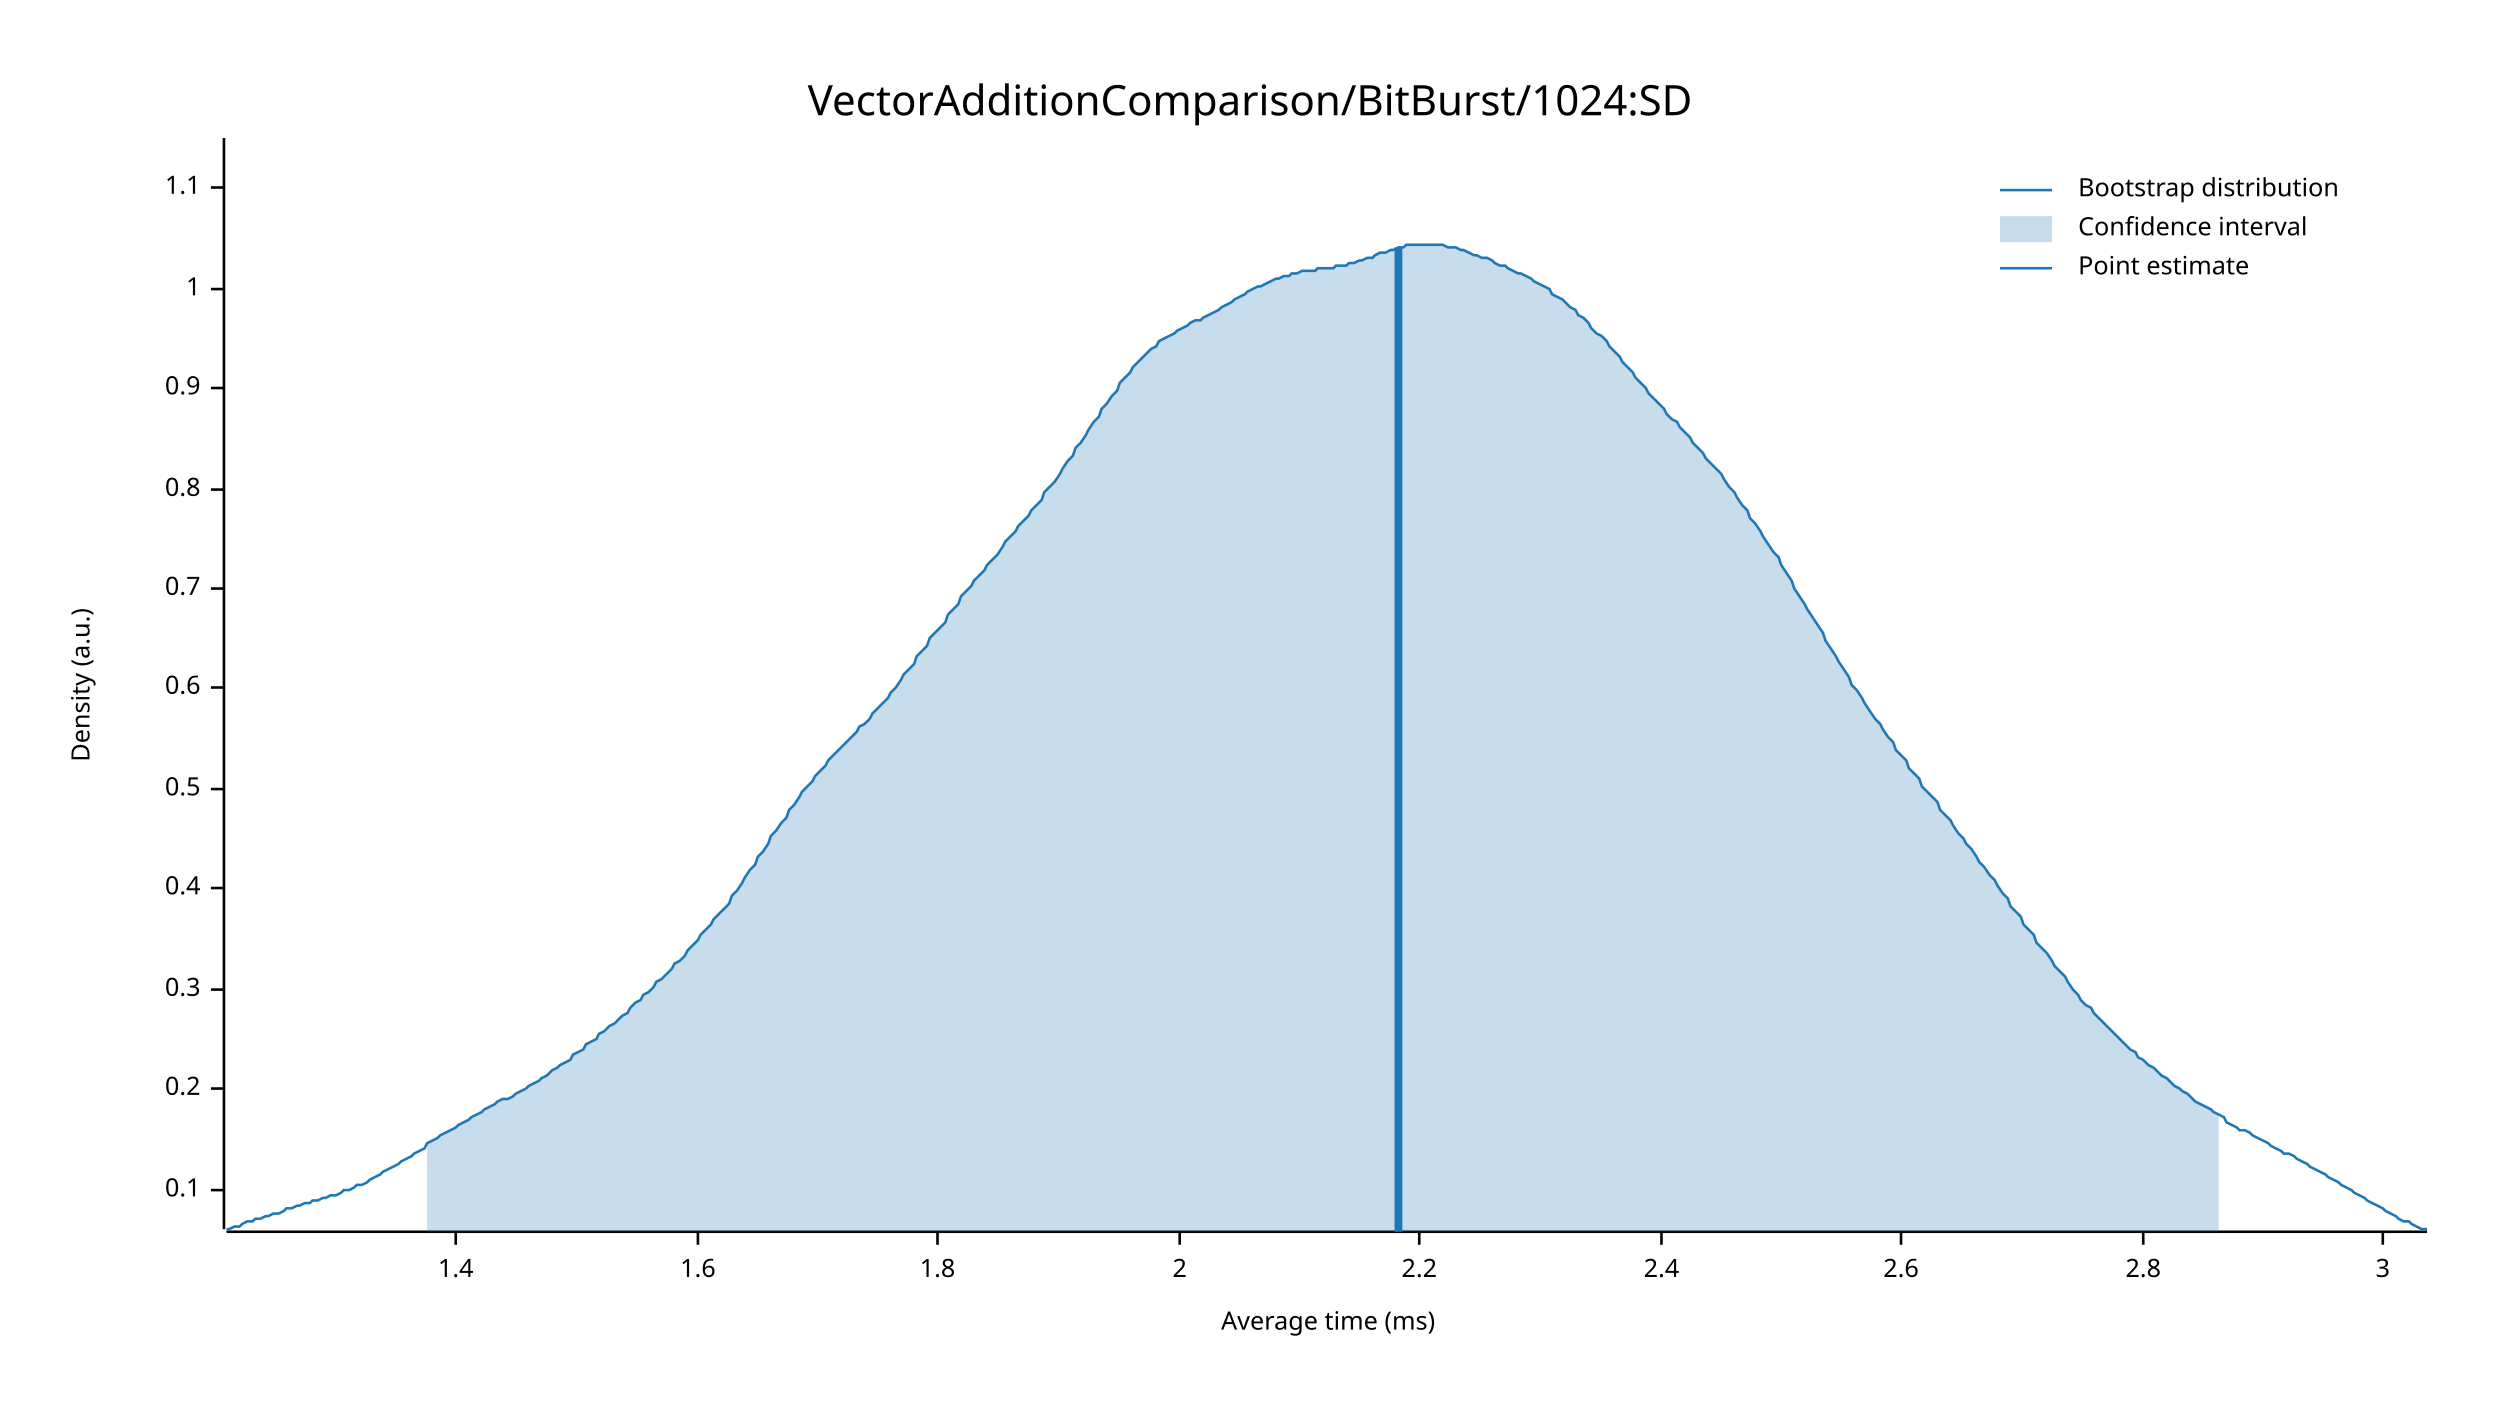
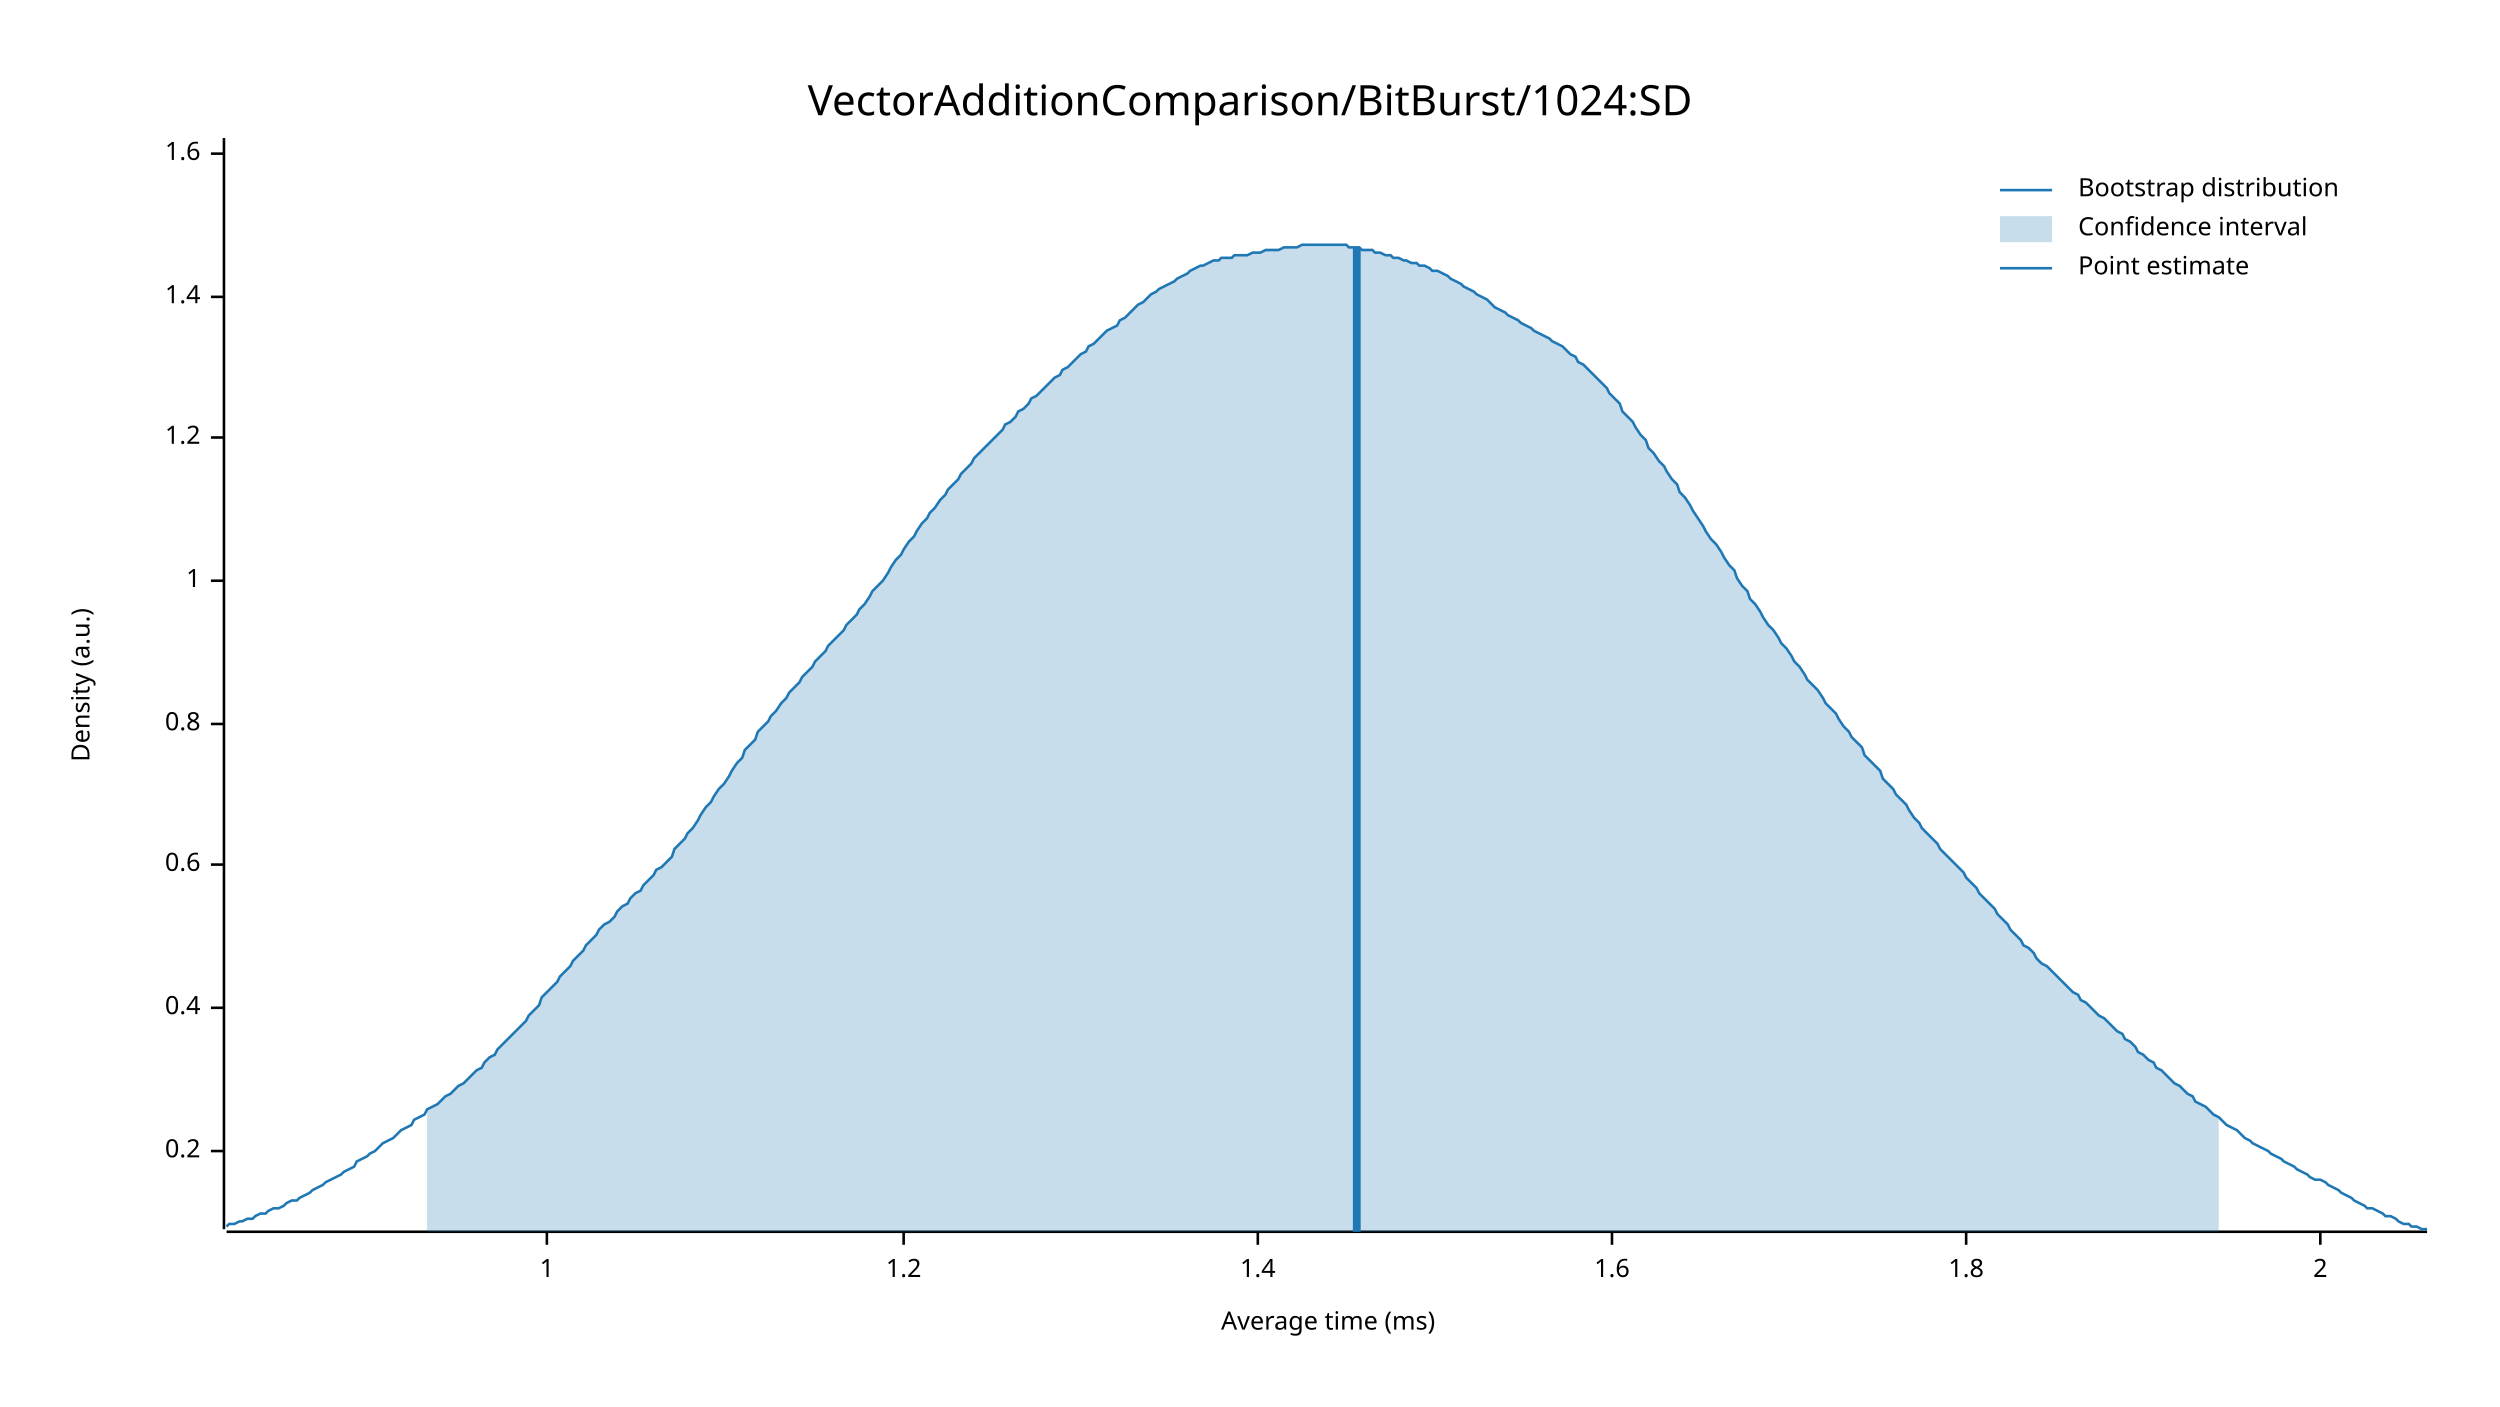
<svg xmlns="http://www.w3.org/2000/svg" width="960" height="540" viewBox="0 0 960 540">
  <text x="480" y="32" dy="0.76em" text-anchor="middle" font-family="sans-serif" font-size="16.129" opacity="1" fill="#000000">
VectorAdditionComparison/BitBurst/1024:SD
</text>
  <text x="27" y="263" dy="0.76em" text-anchor="middle" font-family="sans-serif" font-size="9.677" opacity="1" fill="#000000" transform="rotate(270, 27, 263)">
Density (a.u.)
</text>
  <text x="510" y="513" dy="-0.5ex" text-anchor="middle" font-family="sans-serif" font-size="9.677" opacity="1" fill="#000000">
Average time (ms)
</text>
  <polyline fill="none" opacity="1" stroke="#000000" stroke-width="1" points="86,53 86,472 " />
-   <text x="77" y="457" dy="0.5ex" text-anchor="end" font-family="sans-serif" font-size="9.677" opacity="1" fill="#000000">
- 0.1
- </text>
-   <polyline fill="none" opacity="1" stroke="#000000" stroke-width="1" points="81,457 86,457 " />
-   <text x="77" y="418" dy="0.5ex" text-anchor="end" font-family="sans-serif" font-size="9.677" opacity="1" fill="#000000">
+   <text x="77" y="442" dy="0.5ex" text-anchor="end" font-family="sans-serif" font-size="9.677" opacity="1" fill="#000000">
0.2
</text>
-   <polyline fill="none" opacity="1" stroke="#000000" stroke-width="1" points="81,418 86,418 " />
-   <text x="77" y="380" dy="0.5ex" text-anchor="end" font-family="sans-serif" font-size="9.677" opacity="1" fill="#000000">
- 0.3
- </text>
-   <polyline fill="none" opacity="1" stroke="#000000" stroke-width="1" points="81,380 86,380 " />
-   <text x="77" y="341" dy="0.5ex" text-anchor="end" font-family="sans-serif" font-size="9.677" opacity="1" fill="#000000">
+   <polyline fill="none" opacity="1" stroke="#000000" stroke-width="1" points="81,442 86,442 " />
+   <text x="77" y="387" dy="0.5ex" text-anchor="end" font-family="sans-serif" font-size="9.677" opacity="1" fill="#000000">
0.4
</text>
-   <polyline fill="none" opacity="1" stroke="#000000" stroke-width="1" points="81,341 86,341 " />
-   <text x="77" y="303" dy="0.5ex" text-anchor="end" font-family="sans-serif" font-size="9.677" opacity="1" fill="#000000">
- 0.5
- </text>
-   <polyline fill="none" opacity="1" stroke="#000000" stroke-width="1" points="81,303 86,303 " />
-   <text x="77" y="264" dy="0.5ex" text-anchor="end" font-family="sans-serif" font-size="9.677" opacity="1" fill="#000000">
+   <polyline fill="none" opacity="1" stroke="#000000" stroke-width="1" points="81,387 86,387 " />
+   <text x="77" y="332" dy="0.5ex" text-anchor="end" font-family="sans-serif" font-size="9.677" opacity="1" fill="#000000">
0.6
</text>
-   <polyline fill="none" opacity="1" stroke="#000000" stroke-width="1" points="81,264 86,264 " />
-   <text x="77" y="226" dy="0.5ex" text-anchor="end" font-family="sans-serif" font-size="9.677" opacity="1" fill="#000000">
- 0.7
- </text>
-   <polyline fill="none" opacity="1" stroke="#000000" stroke-width="1" points="81,226 86,226 " />
-   <text x="77" y="188" dy="0.5ex" text-anchor="end" font-family="sans-serif" font-size="9.677" opacity="1" fill="#000000">
+   <polyline fill="none" opacity="1" stroke="#000000" stroke-width="1" points="81,332 86,332 " />
+   <text x="77" y="278" dy="0.5ex" text-anchor="end" font-family="sans-serif" font-size="9.677" opacity="1" fill="#000000">
0.8
</text>
-   <polyline fill="none" opacity="1" stroke="#000000" stroke-width="1" points="81,188 86,188 " />
-   <text x="77" y="149" dy="0.5ex" text-anchor="end" font-family="sans-serif" font-size="9.677" opacity="1" fill="#000000">
- 0.9
- </text>
-   <polyline fill="none" opacity="1" stroke="#000000" stroke-width="1" points="81,149 86,149 " />
-   <text x="77" y="111" dy="0.5ex" text-anchor="end" font-family="sans-serif" font-size="9.677" opacity="1" fill="#000000">
+   <polyline fill="none" opacity="1" stroke="#000000" stroke-width="1" points="81,278 86,278 " />
+   <text x="77" y="223" dy="0.5ex" text-anchor="end" font-family="sans-serif" font-size="9.677" opacity="1" fill="#000000">
1
</text>
-   <polyline fill="none" opacity="1" stroke="#000000" stroke-width="1" points="81,111 86,111 " />
-   <text x="77" y="72" dy="0.5ex" text-anchor="end" font-family="sans-serif" font-size="9.677" opacity="1" fill="#000000">
- 1.1
+   <polyline fill="none" opacity="1" stroke="#000000" stroke-width="1" points="81,223 86,223 " />
+   <text x="77" y="168" dy="0.5ex" text-anchor="end" font-family="sans-serif" font-size="9.677" opacity="1" fill="#000000">
+ 1.2
</text>
-   <polyline fill="none" opacity="1" stroke="#000000" stroke-width="1" points="81,72 86,72 " />
-   <polyline fill="none" opacity="1" stroke="#000000" stroke-width="1" points="87,473 932,473 " />
-   <text x="175" y="483" dy="0.76em" text-anchor="middle" font-family="sans-serif" font-size="9.677" opacity="1" fill="#000000">
+   <polyline fill="none" opacity="1" stroke="#000000" stroke-width="1" points="81,168 86,168 " />
+   <text x="77" y="114" dy="0.5ex" text-anchor="end" font-family="sans-serif" font-size="9.677" opacity="1" fill="#000000">
1.4
</text>
-   <polyline fill="none" opacity="1" stroke="#000000" stroke-width="1" points="175,473 175,478 " />
-   <text x="268" y="483" dy="0.76em" text-anchor="middle" font-family="sans-serif" font-size="9.677" opacity="1" fill="#000000">
+   <polyline fill="none" opacity="1" stroke="#000000" stroke-width="1" points="81,114 86,114 " />
+   <text x="77" y="59" dy="0.5ex" text-anchor="end" font-family="sans-serif" font-size="9.677" opacity="1" fill="#000000">
1.6
</text>
-   <polyline fill="none" opacity="1" stroke="#000000" stroke-width="1" points="268,473 268,478 " />
-   <text x="360" y="483" dy="0.76em" text-anchor="middle" font-family="sans-serif" font-size="9.677" opacity="1" fill="#000000">
+   <polyline fill="none" opacity="1" stroke="#000000" stroke-width="1" points="81,59 86,59 " />
+   <polyline fill="none" opacity="1" stroke="#000000" stroke-width="1" points="87,473 932,473 " />
+   <text x="210" y="483" dy="0.76em" text-anchor="middle" font-family="sans-serif" font-size="9.677" opacity="1" fill="#000000">
+ 1
+ </text>
+   <polyline fill="none" opacity="1" stroke="#000000" stroke-width="1" points="210,473 210,478 " />
+   <text x="347" y="483" dy="0.76em" text-anchor="middle" font-family="sans-serif" font-size="9.677" opacity="1" fill="#000000">
+ 1.2
+ </text>
+   <polyline fill="none" opacity="1" stroke="#000000" stroke-width="1" points="347,473 347,478 " />
+   <text x="483" y="483" dy="0.76em" text-anchor="middle" font-family="sans-serif" font-size="9.677" opacity="1" fill="#000000">
+ 1.4
+ </text>
+   <polyline fill="none" opacity="1" stroke="#000000" stroke-width="1" points="483,473 483,478 " />
+   <text x="619" y="483" dy="0.76em" text-anchor="middle" font-family="sans-serif" font-size="9.677" opacity="1" fill="#000000">
+ 1.6
+ </text>
+   <polyline fill="none" opacity="1" stroke="#000000" stroke-width="1" points="619,473 619,478 " />
+   <text x="755" y="483" dy="0.76em" text-anchor="middle" font-family="sans-serif" font-size="9.677" opacity="1" fill="#000000">
1.8
</text>
-   <polyline fill="none" opacity="1" stroke="#000000" stroke-width="1" points="360,473 360,478 " />
-   <text x="453" y="483" dy="0.76em" text-anchor="middle" font-family="sans-serif" font-size="9.677" opacity="1" fill="#000000">
+   <polyline fill="none" opacity="1" stroke="#000000" stroke-width="1" points="755,473 755,478 " />
+   <text x="891" y="483" dy="0.76em" text-anchor="middle" font-family="sans-serif" font-size="9.677" opacity="1" fill="#000000">
2
</text>
-   <polyline fill="none" opacity="1" stroke="#000000" stroke-width="1" points="453,473 453,478 " />
-   <text x="545" y="483" dy="0.76em" text-anchor="middle" font-family="sans-serif" font-size="9.677" opacity="1" fill="#000000">
- 2.2
- </text>
-   <polyline fill="none" opacity="1" stroke="#000000" stroke-width="1" points="545,473 545,478 " />
-   <text x="638" y="483" dy="0.76em" text-anchor="middle" font-family="sans-serif" font-size="9.677" opacity="1" fill="#000000">
- 2.4
- </text>
-   <polyline fill="none" opacity="1" stroke="#000000" stroke-width="1" points="638,473 638,478 " />
-   <text x="730" y="483" dy="0.76em" text-anchor="middle" font-family="sans-serif" font-size="9.677" opacity="1" fill="#000000">
- 2.6
- </text>
-   <polyline fill="none" opacity="1" stroke="#000000" stroke-width="1" points="730,473 730,478 " />
-   <text x="823" y="483" dy="0.76em" text-anchor="middle" font-family="sans-serif" font-size="9.677" opacity="1" fill="#000000">
- 2.8
- </text>
-   <polyline fill="none" opacity="1" stroke="#000000" stroke-width="1" points="823,473 823,478 " />
-   <text x="915" y="483" dy="0.76em" text-anchor="middle" font-family="sans-serif" font-size="9.677" opacity="1" fill="#000000">
- 3
- </text>
-   <polyline fill="none" opacity="1" stroke="#000000" stroke-width="1" points="915,473 915,478 " />
-   <polyline fill="none" opacity="1" stroke="#1F78B4" stroke-width="1" points="87,472 88,472 90,471 92,471 93,470 95,469 97,469 98,468 100,468 102,467 103,467 105,466 107,466 109,465 110,464 112,464 114,463 115,463 117,462 119,462 120,461 122,461 124,460 125,460 127,459 129,459 131,458 132,457 134,457 136,456 137,455 139,455 141,454 142,453 144,452 146,451 147,450 149,449 151,448 153,447 154,446 156,445 158,444 159,443 161,442 163,441 164,439 166,438 168,437 169,436 171,435 173,434 175,433 176,432 178,431 180,430 181,429 183,428 185,427 186,426 188,425 190,424 191,423 193,422 195,422 197,421 198,420 200,419 202,418 203,417 205,416 207,415 208,414 210,413 212,411 214,410 215,409 217,408 219,407 220,405 222,404 224,403 225,401 227,400 229,399 230,397 232,396 234,394 236,393 237,392 239,390 241,389 242,387 244,385 246,384 247,382 249,381 251,379 252,377 254,376 256,374 258,372 259,370 261,369 263,367 264,365 266,363 268,361 269,359 271,357 273,355 274,353 276,351 278,349 280,347 281,344 283,342 285,339 286,337 288,334 290,332 291,329 293,327 295,324 296,321 298,319 300,316 302,314 303,311 305,309 307,306 308,304 310,302 312,300 313,298 315,296 317,294 318,292 320,290 322,288 324,286 325,285 327,283 329,281 330,279 332,278 334,276 335,274 337,272 339,270 341,268 342,266 344,264 346,261 347,259 349,257 351,255 352,252 354,250 356,248 357,245 359,243 361,241 363,239 364,236 366,234 368,232 369,229 371,227 373,225 374,223 376,221 378,219 379,217 381,215 383,213 385,210 386,208 388,206 390,204 391,202 393,200 395,198 396,196 398,194 400,192 401,189 403,187 405,185 407,182 408,180 410,177 412,175 413,172 415,170 417,167 418,165 420,162 422,160 423,157 425,155 427,152 429,150 430,147 432,145 434,143 435,141 437,139 439,137 440,136 442,134 444,133 445,131 447,130 449,129 451,128 452,127 454,126 456,125 457,124 459,123 461,123 462,122 464,121 466,120 468,119 469,118 471,117 473,116 474,115 476,114 478,113 479,112 481,111 483,110 484,110 486,109 488,108 490,107 491,107 493,106 495,106 496,105 498,105 500,104 501,104 503,104 505,104 506,103 508,103 510,103 512,103 513,102 515,102 517,102 518,101 520,101 522,100 523,100 525,99 527,99 528,98 530,97 532,97 534,96 535,96 537,95 539,95 540,94 542,94 544,94 545,94 547,94 549,94 550,94 552,94 554,94 556,95 557,95 559,95 561,96 562,96 564,97 566,98 567,98 569,99 571,99 573,100 574,101 576,102 578,102 579,103 581,104 583,105 584,105 586,106 588,107 589,108 591,109 593,110 595,111 596,113 598,114 600,115 601,116 603,118 605,119 606,121 608,122 610,124 611,126 613,128 615,129 617,131 618,133 620,135 622,137 623,139 625,141 627,143 628,145 630,147 632,149 633,151 635,153 637,155 639,157 640,159 642,161 644,162 645,164 647,166 649,168 650,170 652,172 654,174 655,176 657,178 659,180 661,182 662,184 664,187 666,189 667,191 669,194 671,196 672,199 674,201 676,204 677,206 679,209 681,212 683,214 684,217 686,220 688,223 689,226 691,229 693,232 694,234 696,237 698,240 700,243 701,246 703,249 705,252 706,254 708,257 710,260 711,263 713,265 715,268 716,270 718,273 720,276 722,278 723,280 725,283 727,285 728,288 730,290 732,292 733,295 735,297 737,299 738,302 740,304 742,306 744,308 745,311 747,313 749,315 750,317 752,320 754,322 755,324 757,326 759,329 760,331 762,333 764,336 766,338 767,340 769,343 771,345 772,348 774,350 776,352 777,355 779,357 781,359 782,362 784,364 786,366 788,369 789,371 791,373 793,375 794,377 796,380 798,382 799,384 801,386 803,387 804,389 806,391 808,393 810,395 811,396 813,398 815,400 816,401 818,403 820,404 821,406 823,407 825,409 827,410 828,411 830,413 832,414 833,415 835,417 837,418 838,419 840,420 842,422 843,423 845,424 847,425 849,426 850,427 852,428 854,429 855,431 857,432 859,433 860,434 862,434 864,435 865,436 867,437 869,438 871,439 872,440 874,441 876,442 877,443 879,443 881,444 882,445 884,446 886,447 887,448 889,449 891,450 893,451 894,452 896,453 898,454 899,455 901,456 903,457 904,458 906,459 908,460 909,461 911,462 913,463 915,464 916,465 918,466 920,467 921,468 923,469 925,469 926,470 928,471 930,472 932,472 " />
-   <polygon opacity="0.25" fill="#1F78B4" points="164,439 166,438 168,437 169,436 171,435 173,434 175,433 176,432 178,431 180,430 181,429 183,428 185,427 186,426 188,425 190,424 191,423 193,422 195,422 197,421 198,420 200,419 202,418 203,417 205,416 207,415 208,414 210,413 212,411 214,410 215,409 217,408 219,407 220,405 222,404 224,403 225,401 227,400 229,399 230,397 232,396 234,394 236,393 237,392 239,390 241,389 242,387 244,385 246,384 247,382 249,381 251,379 252,377 254,376 256,374 258,372 259,370 261,369 263,367 264,365 266,363 268,361 269,359 271,357 273,355 274,353 276,351 278,349 280,347 281,344 283,342 285,339 286,337 288,334 290,332 291,329 293,327 295,324 296,321 298,319 300,316 302,314 303,311 305,309 307,306 308,304 310,302 312,300 313,298 315,296 317,294 318,292 320,290 322,288 324,286 325,285 327,283 329,281 330,279 332,278 334,276 335,274 337,272 339,270 341,268 342,266 344,264 346,261 347,259 349,257 351,255 352,252 354,250 356,248 357,245 359,243 361,241 363,239 364,236 366,234 368,232 369,229 371,227 373,225 374,223 376,221 378,219 379,217 381,215 383,213 385,210 386,208 388,206 390,204 391,202 393,200 395,198 396,196 398,194 400,192 401,189 403,187 405,185 407,182 408,180 410,177 412,175 413,172 415,170 417,167 418,165 420,162 422,160 423,157 425,155 427,152 429,150 430,147 432,145 434,143 435,141 437,139 439,137 440,136 442,134 444,133 445,131 447,130 449,129 451,128 452,127 454,126 456,125 457,124 459,123 461,123 462,122 464,121 466,120 468,119 469,118 471,117 473,116 474,115 476,114 478,113 479,112 481,111 483,110 484,110 486,109 488,108 490,107 491,107 493,106 495,106 496,105 498,105 500,104 501,104 503,104 505,104 506,103 508,103 510,103 512,103 513,102 515,102 517,102 518,101 520,101 522,100 523,100 525,99 527,99 528,98 530,97 532,97 534,96 535,96 537,95 539,95 540,94 542,94 544,94 545,94 547,94 549,94 550,94 552,94 554,94 556,95 557,95 559,95 561,96 562,96 564,97 566,98 567,98 569,99 571,99 573,100 574,101 576,102 578,102 579,103 581,104 583,105 584,105 586,106 588,107 589,108 591,109 593,110 595,111 596,113 598,114 600,115 601,116 603,118 605,119 606,121 608,122 610,124 611,126 613,128 615,129 617,131 618,133 620,135 622,137 623,139 625,141 627,143 628,145 630,147 632,149 633,151 635,153 637,155 639,157 640,159 642,161 644,162 645,164 647,166 649,168 650,170 652,172 654,174 655,176 657,178 659,180 661,182 662,184 664,187 666,189 667,191 669,194 671,196 672,199 674,201 676,204 677,206 679,209 681,212 683,214 684,217 686,220 688,223 689,226 691,229 693,232 694,234 696,237 698,240 700,243 701,246 703,249 705,252 706,254 708,257 710,260 711,263 713,265 715,268 716,270 718,273 720,276 722,278 723,280 725,283 727,285 728,288 730,290 732,292 733,295 735,297 737,299 738,302 740,304 742,306 744,308 745,311 747,313 749,315 750,317 752,320 754,322 755,324 757,326 759,329 760,331 762,333 764,336 766,338 767,340 769,343 771,345 772,348 774,350 776,352 777,355 779,357 781,359 782,362 784,364 786,366 788,369 789,371 791,373 793,375 794,377 796,380 798,382 799,384 801,386 803,387 804,389 806,391 808,393 810,395 811,396 813,398 815,400 816,401 818,403 820,404 821,406 823,407 825,409 827,410 828,411 830,413 832,414 833,415 835,417 837,418 838,419 840,420 842,422 843,423 845,424 847,425 849,426 850,427 852,428 852,473 164,473 " />
-   <polyline fill="none" opacity="1" stroke="#1F78B4" stroke-width="3" points="537,473 537,95 " />
+   <polyline fill="none" opacity="1" stroke="#000000" stroke-width="1" points="891,473 891,478 " />
+   <polyline fill="none" opacity="1" stroke="#1F78B4" stroke-width="1" points="87,471 88,470 90,470 92,469 93,469 95,468 97,468 98,467 100,466 102,466 103,465 105,464 107,464 109,463 110,462 112,461 114,461 115,460 117,459 119,458 120,457 122,456 124,455 125,454 127,453 129,452 131,451 132,450 134,449 136,448 137,446 139,445 141,444 142,443 144,442 146,440 147,439 149,438 151,437 153,435 154,434 156,433 158,432 159,430 161,429 163,428 164,426 166,425 168,424 169,423 171,421 173,420 175,418 176,417 178,416 180,414 181,413 183,411 185,410 186,408 188,406 190,405 191,403 193,401 195,399 197,397 198,396 200,394 202,392 203,390 205,388 207,386 208,383 210,381 212,379 214,377 215,375 217,373 219,371 220,369 222,367 224,365 225,363 227,361 229,359 230,357 232,355 234,354 236,352 237,350 239,348 241,347 242,345 244,343 246,342 247,340 249,338 251,336 252,334 254,333 256,331 258,329 259,326 261,324 263,322 264,320 266,318 268,315 269,313 271,310 273,308 274,306 276,303 278,301 280,298 281,296 283,293 285,291 286,288 288,286 290,284 291,281 293,279 295,277 296,275 298,273 300,270 302,268 303,266 305,264 307,262 308,260 310,258 312,256 313,254 315,252 317,250 318,248 320,246 322,244 324,242 325,240 327,238 329,236 330,234 332,232 334,229 335,227 337,225 339,223 341,220 342,218 344,215 346,213 347,211 349,208 351,206 352,204 354,201 356,199 357,197 359,195 361,192 363,190 364,188 366,186 368,184 369,182 371,180 373,178 374,176 376,174 378,172 379,171 381,169 383,167 385,165 386,163 388,162 390,160 391,158 393,157 395,155 396,153 398,152 400,150 401,149 403,147 405,145 407,144 408,142 410,141 412,139 413,138 415,136 417,135 418,133 420,132 422,130 423,129 425,127 427,126 429,125 430,123 432,122 434,120 435,119 437,117 439,116 440,115 442,113 444,112 445,111 447,110 449,109 451,108 452,107 454,106 456,105 457,104 459,103 461,102 462,102 464,101 466,100 468,100 469,99 471,99 473,99 474,98 476,98 478,98 479,98 481,97 483,97 484,97 486,96 488,96 490,96 491,96 493,95 495,95 496,95 498,95 500,94 501,94 503,94 505,94 506,94 508,94 510,94 512,94 513,94 515,94 517,94 518,95 520,95 522,95 523,96 525,96 527,96 528,97 530,97 532,98 534,98 535,99 537,99 539,100 540,100 542,101 544,101 545,102 547,102 549,103 550,104 552,104 554,105 556,106 557,107 559,108 561,109 562,110 564,111 566,112 567,113 569,114 571,115 573,117 574,118 576,119 578,120 579,121 581,122 583,123 584,124 586,125 588,126 589,127 591,128 593,129 595,130 596,131 598,132 600,133 601,134 603,136 605,137 606,139 608,140 610,142 611,143 613,145 615,147 617,149 618,151 620,153 622,155 623,158 625,160 627,162 628,164 630,167 632,169 633,172 635,174 637,177 639,179 640,181 642,184 644,186 645,189 647,191 649,194 650,196 652,199 654,202 655,204 657,207 659,209 661,212 662,214 664,217 666,219 667,222 669,225 671,227 672,230 674,232 676,235 677,237 679,240 681,242 683,245 684,247 686,249 688,252 689,254 691,256 693,259 694,261 696,263 698,265 700,268 701,270 703,272 705,274 706,276 708,279 710,281 711,283 713,285 715,287 716,290 718,292 720,294 722,296 723,299 725,301 727,303 728,305 730,307 732,309 733,311 735,314 737,316 738,318 740,320 742,322 744,324 745,326 747,328 749,330 750,331 752,333 754,335 755,337 757,339 759,341 760,343 762,345 764,347 766,349 767,351 769,353 771,355 772,357 774,359 776,361 777,363 779,364 781,366 782,368 784,370 786,371 788,373 789,374 791,376 793,378 794,379 796,381 798,382 799,384 801,385 803,387 804,388 806,390 808,391 810,393 811,394 813,396 815,397 816,399 818,400 820,402 821,404 823,405 825,407 827,408 828,410 830,411 832,413 833,414 835,416 837,417 838,418 840,420 842,421 843,423 845,424 847,425 849,427 850,428 852,429 854,431 855,432 857,433 859,434 860,435 862,437 864,438 865,439 867,440 869,441 871,442 872,443 874,444 876,445 877,446 879,447 881,448 882,449 884,450 886,451 887,452 889,453 891,453 893,454 894,455 896,456 898,457 899,458 901,459 903,460 904,461 906,462 908,463 909,464 911,464 913,465 915,466 916,467 918,467 920,468 921,469 923,470 925,470 926,471 928,471 930,472 932,472 " />
+   <polygon opacity="0.25" fill="#1F78B4" points="164,426 166,425 168,424 169,423 171,421 173,420 175,418 176,417 178,416 180,414 181,413 183,411 185,410 186,408 188,406 190,405 191,403 193,401 195,399 197,397 198,396 200,394 202,392 203,390 205,388 207,386 208,383 210,381 212,379 214,377 215,375 217,373 219,371 220,369 222,367 224,365 225,363 227,361 229,359 230,357 232,355 234,354 236,352 237,350 239,348 241,347 242,345 244,343 246,342 247,340 249,338 251,336 252,334 254,333 256,331 258,329 259,326 261,324 263,322 264,320 266,318 268,315 269,313 271,310 273,308 274,306 276,303 278,301 280,298 281,296 283,293 285,291 286,288 288,286 290,284 291,281 293,279 295,277 296,275 298,273 300,270 302,268 303,266 305,264 307,262 308,260 310,258 312,256 313,254 315,252 317,250 318,248 320,246 322,244 324,242 325,240 327,238 329,236 330,234 332,232 334,229 335,227 337,225 339,223 341,220 342,218 344,215 346,213 347,211 349,208 351,206 352,204 354,201 356,199 357,197 359,195 361,192 363,190 364,188 366,186 368,184 369,182 371,180 373,178 374,176 376,174 378,172 379,171 381,169 383,167 385,165 386,163 388,162 390,160 391,158 393,157 395,155 396,153 398,152 400,150 401,149 403,147 405,145 407,144 408,142 410,141 412,139 413,138 415,136 417,135 418,133 420,132 422,130 423,129 425,127 427,126 429,125 430,123 432,122 434,120 435,119 437,117 439,116 440,115 442,113 444,112 445,111 447,110 449,109 451,108 452,107 454,106 456,105 457,104 459,103 461,102 462,102 464,101 466,100 468,100 469,99 471,99 473,99 474,98 476,98 478,98 479,98 481,97 483,97 484,97 486,96 488,96 490,96 491,96 493,95 495,95 496,95 498,95 500,94 501,94 503,94 505,94 506,94 508,94 510,94 512,94 513,94 515,94 517,94 518,95 520,95 522,95 523,96 525,96 527,96 528,97 530,97 532,98 534,98 535,99 537,99 539,100 540,100 542,101 544,101 545,102 547,102 549,103 550,104 552,104 554,105 556,106 557,107 559,108 561,109 562,110 564,111 566,112 567,113 569,114 571,115 573,117 574,118 576,119 578,120 579,121 581,122 583,123 584,124 586,125 588,126 589,127 591,128 593,129 595,130 596,131 598,132 600,133 601,134 603,136 605,137 606,139 608,140 610,142 611,143 613,145 615,147 617,149 618,151 620,153 622,155 623,158 625,160 627,162 628,164 630,167 632,169 633,172 635,174 637,177 639,179 640,181 642,184 644,186 645,189 647,191 649,194 650,196 652,199 654,202 655,204 657,207 659,209 661,212 662,214 664,217 666,219 667,222 669,225 671,227 672,230 674,232 676,235 677,237 679,240 681,242 683,245 684,247 686,249 688,252 689,254 691,256 693,259 694,261 696,263 698,265 700,268 701,270 703,272 705,274 706,276 708,279 710,281 711,283 713,285 715,287 716,290 718,292 720,294 722,296 723,299 725,301 727,303 728,305 730,307 732,309 733,311 735,314 737,316 738,318 740,320 742,322 744,324 745,326 747,328 749,330 750,331 752,333 754,335 755,337 757,339 759,341 760,343 762,345 764,347 766,349 767,351 769,353 771,355 772,357 774,359 776,361 777,363 779,364 781,366 782,368 784,370 786,371 788,373 789,374 791,376 793,378 794,379 796,381 798,382 799,384 801,385 803,387 804,388 806,390 808,391 810,393 811,394 813,396 815,397 816,399 818,400 820,402 821,404 823,405 825,407 827,408 828,410 830,411 832,413 833,414 835,416 837,417 838,418 840,420 842,421 843,423 845,424 847,425 849,427 850,428 852,429 852,473 164,473 " />
+   <polyline fill="none" opacity="1" stroke="#1F78B4" stroke-width="3" points="521,473 521,95 " />
  <text x="798" y="68" dy="0.76em" text-anchor="start" font-family="sans-serif" font-size="9.677" opacity="1" fill="#000000">
Bootstrap distribution
</text>
  <text x="798" y="83" dy="0.76em" text-anchor="start" font-family="sans-serif" font-size="9.677" opacity="1" fill="#000000">
Confidence interval
</text>
  <text x="798" y="98" dy="0.76em" text-anchor="start" font-family="sans-serif" font-size="9.677" opacity="1" fill="#000000">
Point estimate
</text>
  <polyline fill="none" opacity="1" stroke="#1F78B4" stroke-width="1" points="768,73 788,73 " />
  <rect x="768" y="83" width="20" height="10" opacity="0.25" fill="#1F78B4" stroke="none" />
  <polyline fill="none" opacity="1" stroke="#1F78B4" stroke-width="1" points="768,103 788,103 " />
</svg>
